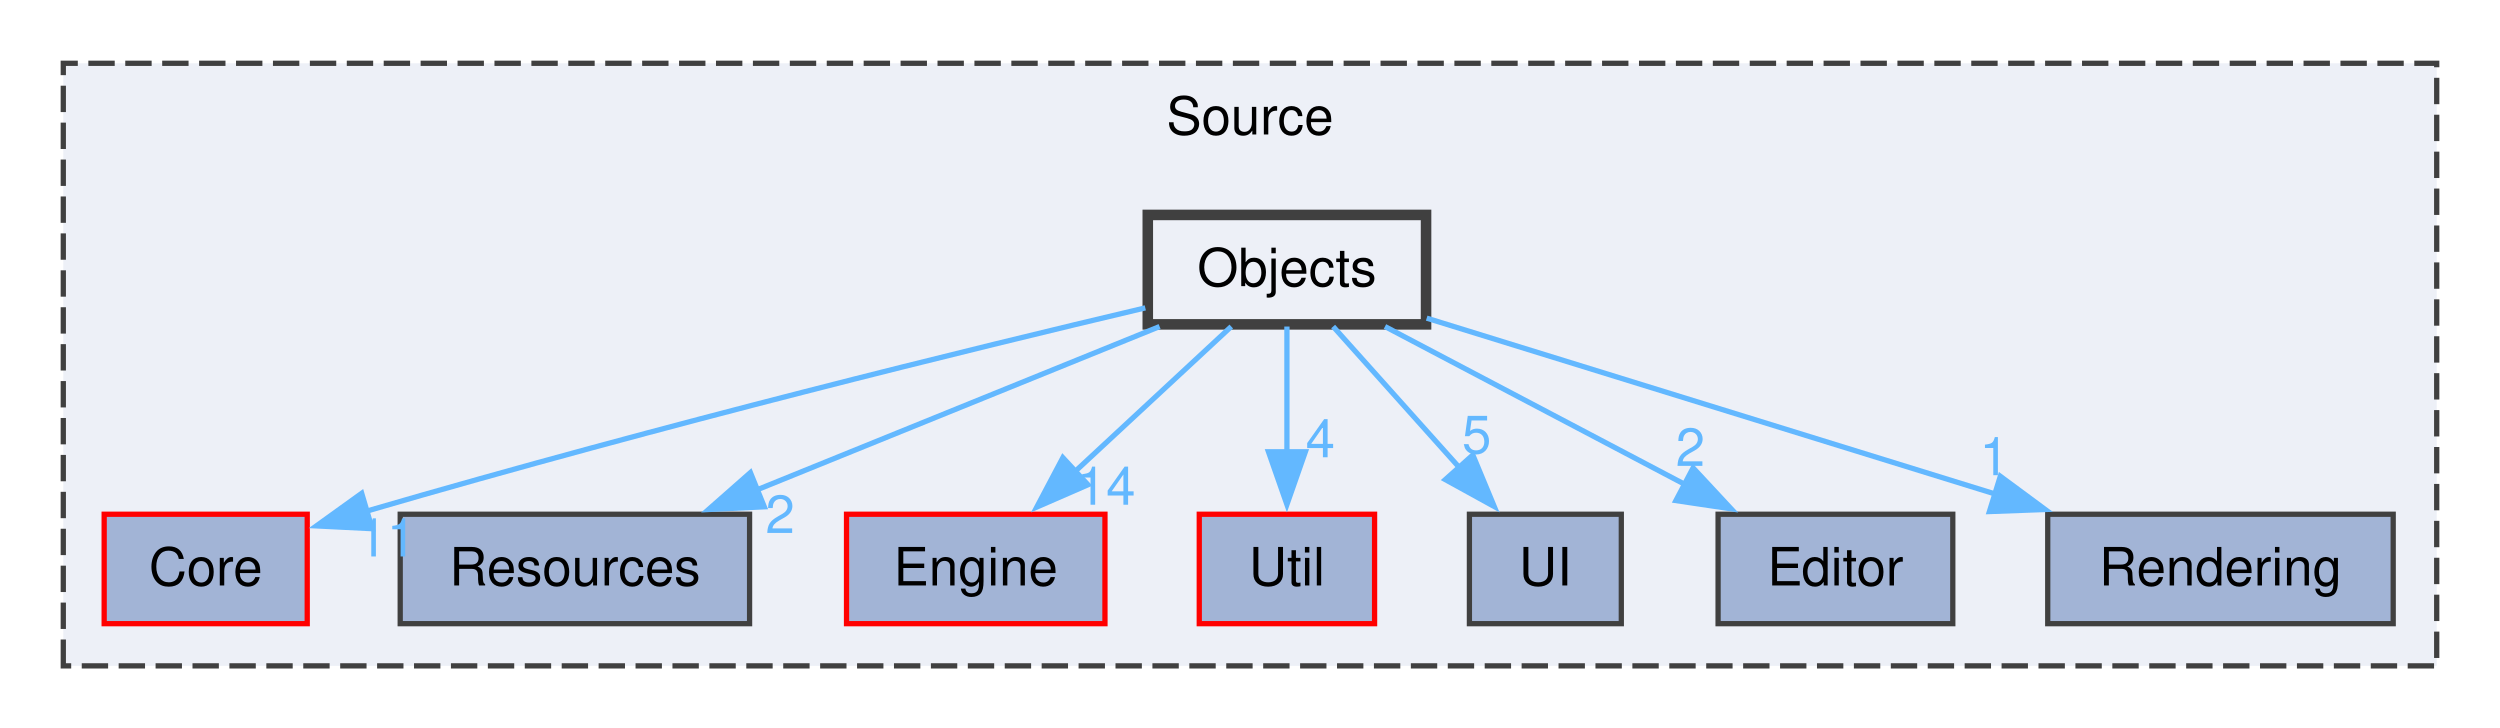
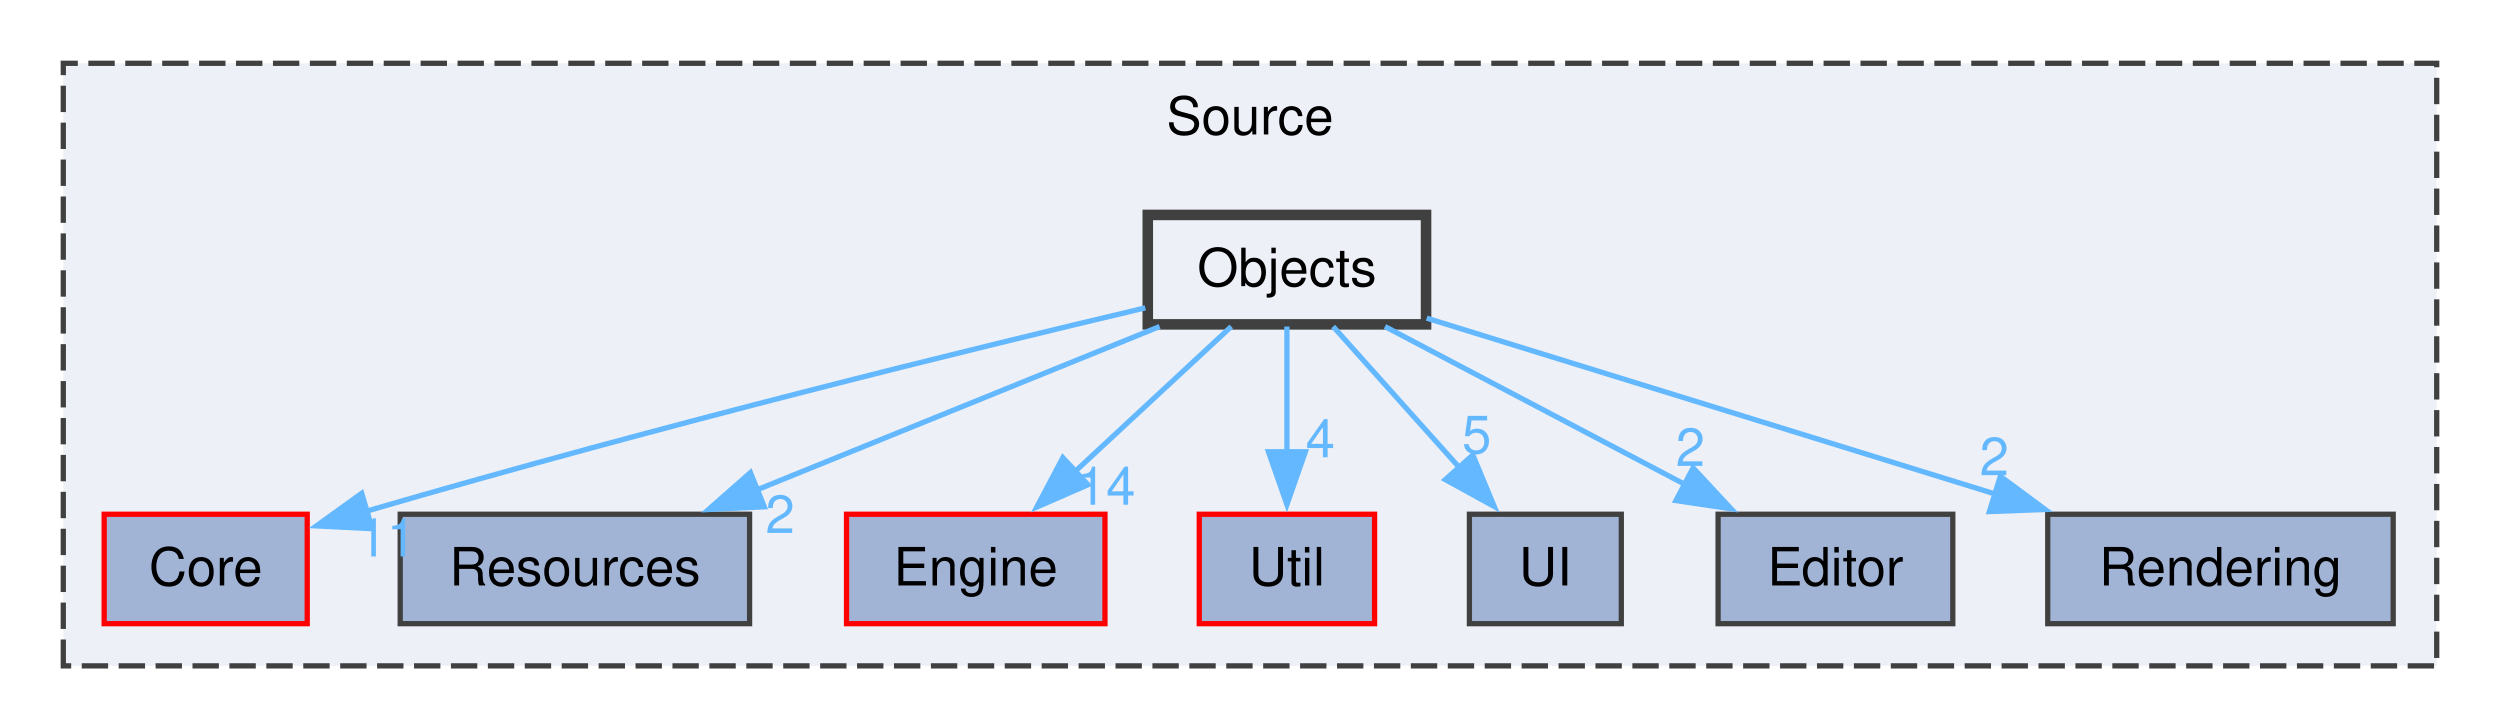
<svg xmlns="http://www.w3.org/2000/svg" xmlns:xlink="http://www.w3.org/1999/xlink" width="474pt" height="138pt" viewBox="0.00 0.00 474.00 138.00">
  <g id="graph0" class="graph" transform="scale(1 1) rotate(0) translate(4 134.25)">
    <g id="clust1" class="cluster">
      <g id="a_clust1">
        <a xlink:href="dir_74389ed8173ad57b461b9d623a1f3867.html" target="_top" xlink:title="Source">
          <polygon fill="#edf0f7" stroke="#404040" stroke-dasharray="5,2" points="8,-8 8,-122.25 458,-122.25 458,-8 8,-8" />
          <text xml:space="preserve" text-anchor="middle" x="233" y="-108.75" font-family="Helvetica,sans-Serif" font-size="10.00">Source</text>
        </a>
      </g>
    </g>
    <g id="node1" class="node">
      <g id="a_node1">
        <a xlink:href="dir_1ad6433457b0067ef8f54a4fa85f5c9a.html" target="_top" xlink:title="Core">
          <polygon fill="#a2b4d6" stroke="red" points="54.25,-36.75 15.75,-36.75 15.75,-16 54.25,-16 54.25,-36.75" />
          <text xml:space="preserve" text-anchor="middle" x="35" y="-23.25" font-family="Helvetica,sans-Serif" font-size="10.00">Core</text>
        </a>
      </g>
    </g>
    <g id="node2" class="node">
      <g id="a_node2">
        <a xlink:href="dir_33653ba12167a1fe8548138e0d08f67a.html" target="_top" xlink:title="Resources">
          <polygon fill="#a2b4d6" stroke="#404040" points="138.12,-36.75 71.88,-36.75 71.88,-16 138.12,-16 138.12,-36.75" />
          <text xml:space="preserve" text-anchor="middle" x="105" y="-23.25" font-family="Helvetica,sans-Serif" font-size="10.00">Resources</text>
        </a>
      </g>
    </g>
    <g id="node3" class="node">
      <g id="a_node3">
        <a xlink:href="dir_5405398c23c020946029b9f4e6e04094.html" target="_top" xlink:title="Engine">
          <polygon fill="#a2b4d6" stroke="red" points="205.5,-36.75 156.5,-36.75 156.5,-16 205.5,-16 205.5,-36.75" />
          <text xml:space="preserve" text-anchor="middle" x="181" y="-23.25" font-family="Helvetica,sans-Serif" font-size="10.00">Engine</text>
        </a>
      </g>
    </g>
    <g id="node4" class="node">
      <g id="a_node4">
        <a xlink:href="dir_7db6fad920da64edfd558eb6dbc0c610.html" target="_top" xlink:title="Util">
          <polygon fill="#a2b4d6" stroke="red" points="256.62,-36.75 223.38,-36.75 223.38,-16 256.62,-16 256.62,-36.75" />
          <text xml:space="preserve" text-anchor="middle" x="240" y="-23.25" font-family="Helvetica,sans-Serif" font-size="10.00">Util</text>
        </a>
      </g>
    </g>
    <g id="node5" class="node">
      <g id="a_node5">
        <a xlink:href="dir_ad68fd99ee46e73a145661c4c85612bf.html" target="_top" xlink:title="UI">
          <polygon fill="#a2b4d6" stroke="#404040" points="303.4,-36.75 274.6,-36.75 274.6,-16 303.4,-16 303.4,-36.75" />
          <text xml:space="preserve" text-anchor="middle" x="289" y="-23.25" font-family="Helvetica,sans-Serif" font-size="10.00">UI</text>
        </a>
      </g>
    </g>
    <g id="node6" class="node">
      <g id="a_node6">
        <a xlink:href="dir_b26507eead720464ba2ac6bbc6dcec5f.html" target="_top" xlink:title="Editor">
          <polygon fill="#a2b4d6" stroke="#404040" points="366.25,-36.75 321.75,-36.75 321.75,-16 366.25,-16 366.25,-36.75" />
          <text xml:space="preserve" text-anchor="middle" x="344" y="-23.25" font-family="Helvetica,sans-Serif" font-size="10.00">Editor</text>
        </a>
      </g>
    </g>
    <g id="node7" class="node">
      <g id="a_node7">
        <a xlink:href="dir_e350ea9347b5bfd16d4777c6b135cca8.html" target="_top" xlink:title="Rendering">
          <polygon fill="#a2b4d6" stroke="#404040" points="449.75,-36.75 384.25,-36.75 384.25,-16 449.75,-16 449.75,-36.75" />
          <text xml:space="preserve" text-anchor="middle" x="417" y="-23.25" font-family="Helvetica,sans-Serif" font-size="10.00">Rendering</text>
        </a>
      </g>
    </g>
    <g id="node8" class="node">
      <g id="a_node8">
        <a xlink:href="dir_90027755b37a19e59f21b2a53bff1c05.html" target="_top" xlink:title="Objects">
          <polygon fill="#edf0f7" stroke="#404040" stroke-width="2" points="266.38,-93.5 213.62,-93.5 213.62,-72.75 266.38,-72.75 266.38,-93.5" />
          <text xml:space="preserve" text-anchor="middle" x="240" y="-80" font-family="Helvetica,sans-Serif" font-size="10.00">Objects</text>
        </a>
      </g>
    </g>
    <g id="edge1" class="edge">
      <g id="a_edge1">
        <a xlink:href="dir_000014_000004.html" target="_top">
          <path fill="none" stroke="#63b8ff" d="M213.15,-75.88C180.36,-68.12 123.02,-54.1 65.3,-37.28" />
          <polygon fill="#63b8ff" stroke="#63b8ff" points="66.56,-34.01 55.98,-34.54 64.58,-40.72 66.56,-34.01" />
        </a>
      </g>
      <g id="a_edge1-headlabel">
        <a xlink:href="dir_000014_000004.html" target="_top" xlink:title="11">
          <text xml:space="preserve" text-anchor="middle" x="69.36" y="-28.74" font-family="Helvetica,sans-Serif" font-size="10.00" fill="#63b8ff">11</text>
        </a>
      </g>
    </g>
    <g id="edge2" class="edge">
      <g id="a_edge2">
        <a xlink:href="dir_000014_000018.html" target="_top">
          <path fill="none" stroke="#63b8ff" d="M215.86,-72.34C194.56,-63.69 163.25,-51 139.33,-41.3" />
          <polygon fill="#63b8ff" stroke="#63b8ff" points="140.91,-38.16 130.33,-37.65 138.28,-44.65 140.91,-38.16" />
        </a>
      </g>
      <g id="a_edge2-headlabel">
        <a xlink:href="dir_000014_000018.html" target="_top" xlink:title="2">
          <text xml:space="preserve" text-anchor="middle" x="143.91" y="-33.19" font-family="Helvetica,sans-Serif" font-size="10.00" fill="#63b8ff">2</text>
        </a>
      </g>
    </g>
    <g id="edge3" class="edge">
      <g id="a_edge3">
        <a xlink:href="dir_000014_000007.html" target="_top">
          <path fill="none" stroke="#63b8ff" d="M229.45,-72.34C221.23,-64.71 209.6,-53.92 199.8,-44.82" />
          <polygon fill="#63b8ff" stroke="#63b8ff" points="202.28,-42.34 192.57,-38.11 197.52,-47.48 202.28,-42.34" />
        </a>
      </g>
      <g id="a_edge3-headlabel">
        <a xlink:href="dir_000014_000007.html" target="_top" xlink:title="14">
          <text xml:space="preserve" text-anchor="middle" x="205.73" y="-38.55" font-family="Helvetica,sans-Serif" font-size="10.00" fill="#63b8ff">14</text>
        </a>
      </g>
    </g>
    <g id="edge4" class="edge">
      <g id="a_edge4">
        <a xlink:href="dir_000014_000026.html" target="_top">
          <path fill="none" stroke="#63b8ff" d="M240,-72.34C240,-65.72 240,-56.72 240,-48.52" />
          <polygon fill="#63b8ff" stroke="#63b8ff" points="243.5,-48.59 240,-38.59 236.5,-48.59 243.5,-48.59" />
        </a>
      </g>
      <g id="a_edge4-headlabel">
        <a xlink:href="dir_000014_000026.html" target="_top" xlink:title="4">
          <text xml:space="preserve" text-anchor="middle" x="246.34" y="-47.55" font-family="Helvetica,sans-Serif" font-size="10.00" fill="#63b8ff">4</text>
        </a>
      </g>
    </g>
    <g id="edge5" class="edge">
      <g id="a_edge5">
        <a xlink:href="dir_000014_000025.html" target="_top">
          <path fill="none" stroke="#63b8ff" d="M248.76,-72.34C255.45,-64.86 264.85,-54.36 272.89,-45.38" />
          <polygon fill="#63b8ff" stroke="#63b8ff" points="275.25,-47.99 279.31,-38.21 270.03,-43.32 275.25,-47.99" />
        </a>
      </g>
      <g id="a_edge5-headlabel">
        <a xlink:href="dir_000014_000025.html" target="_top" xlink:title="5">
          <text xml:space="preserve" text-anchor="middle" x="275.97" y="-48.31" font-family="Helvetica,sans-Serif" font-size="10.00" fill="#63b8ff">5</text>
        </a>
      </g>
    </g>
    <g id="edge6" class="edge">
      <g id="a_edge6">
        <a xlink:href="dir_000014_000005.html" target="_top">
          <path fill="none" stroke="#63b8ff" d="M258.59,-72.34C274.42,-64.01 297.4,-51.91 315.54,-42.36" />
          <polygon fill="#63b8ff" stroke="#63b8ff" points="317.01,-45.54 324.23,-37.78 313.75,-39.34 317.01,-45.54" />
        </a>
      </g>
      <g id="a_edge6-headlabel">
        <a xlink:href="dir_000014_000005.html" target="_top" xlink:title="2">
          <text xml:space="preserve" text-anchor="middle" x="316.49" y="-45.9" font-family="Helvetica,sans-Serif" font-size="10.00" fill="#63b8ff">2</text>
        </a>
      </g>
    </g>
    <g id="edge7" class="edge">
      <g id="a_edge7">
        <a xlink:href="dir_000014_000017.html" target="_top">
          <path fill="none" stroke="#63b8ff" d="M266.5,-73.93C295,-65.11 340.76,-50.96 374.34,-40.57" />
          <polygon fill="#63b8ff" stroke="#63b8ff" points="375.26,-43.95 383.78,-37.65 373.19,-37.26 375.26,-43.95" />
        </a>
      </g>
      <g id="a_edge7-headlabel">
-         <a xlink:href="dir_000014_000017.html" target="_top" xlink:title="1">
-           <text xml:space="preserve" text-anchor="middle" x="374.11" y="-44.15" font-family="Helvetica,sans-Serif" font-size="10.00" fill="#63b8ff">1</text>
+         <a xlink:href="dir_000014_000017.html" target="_top" xlink:title="2">
+           <text xml:space="preserve" text-anchor="middle" x="374.11" y="-44.15" font-family="Helvetica,sans-Serif" font-size="10.00" fill="#63b8ff">2</text>
        </a>
      </g>
    </g>
  </g>
</svg>
